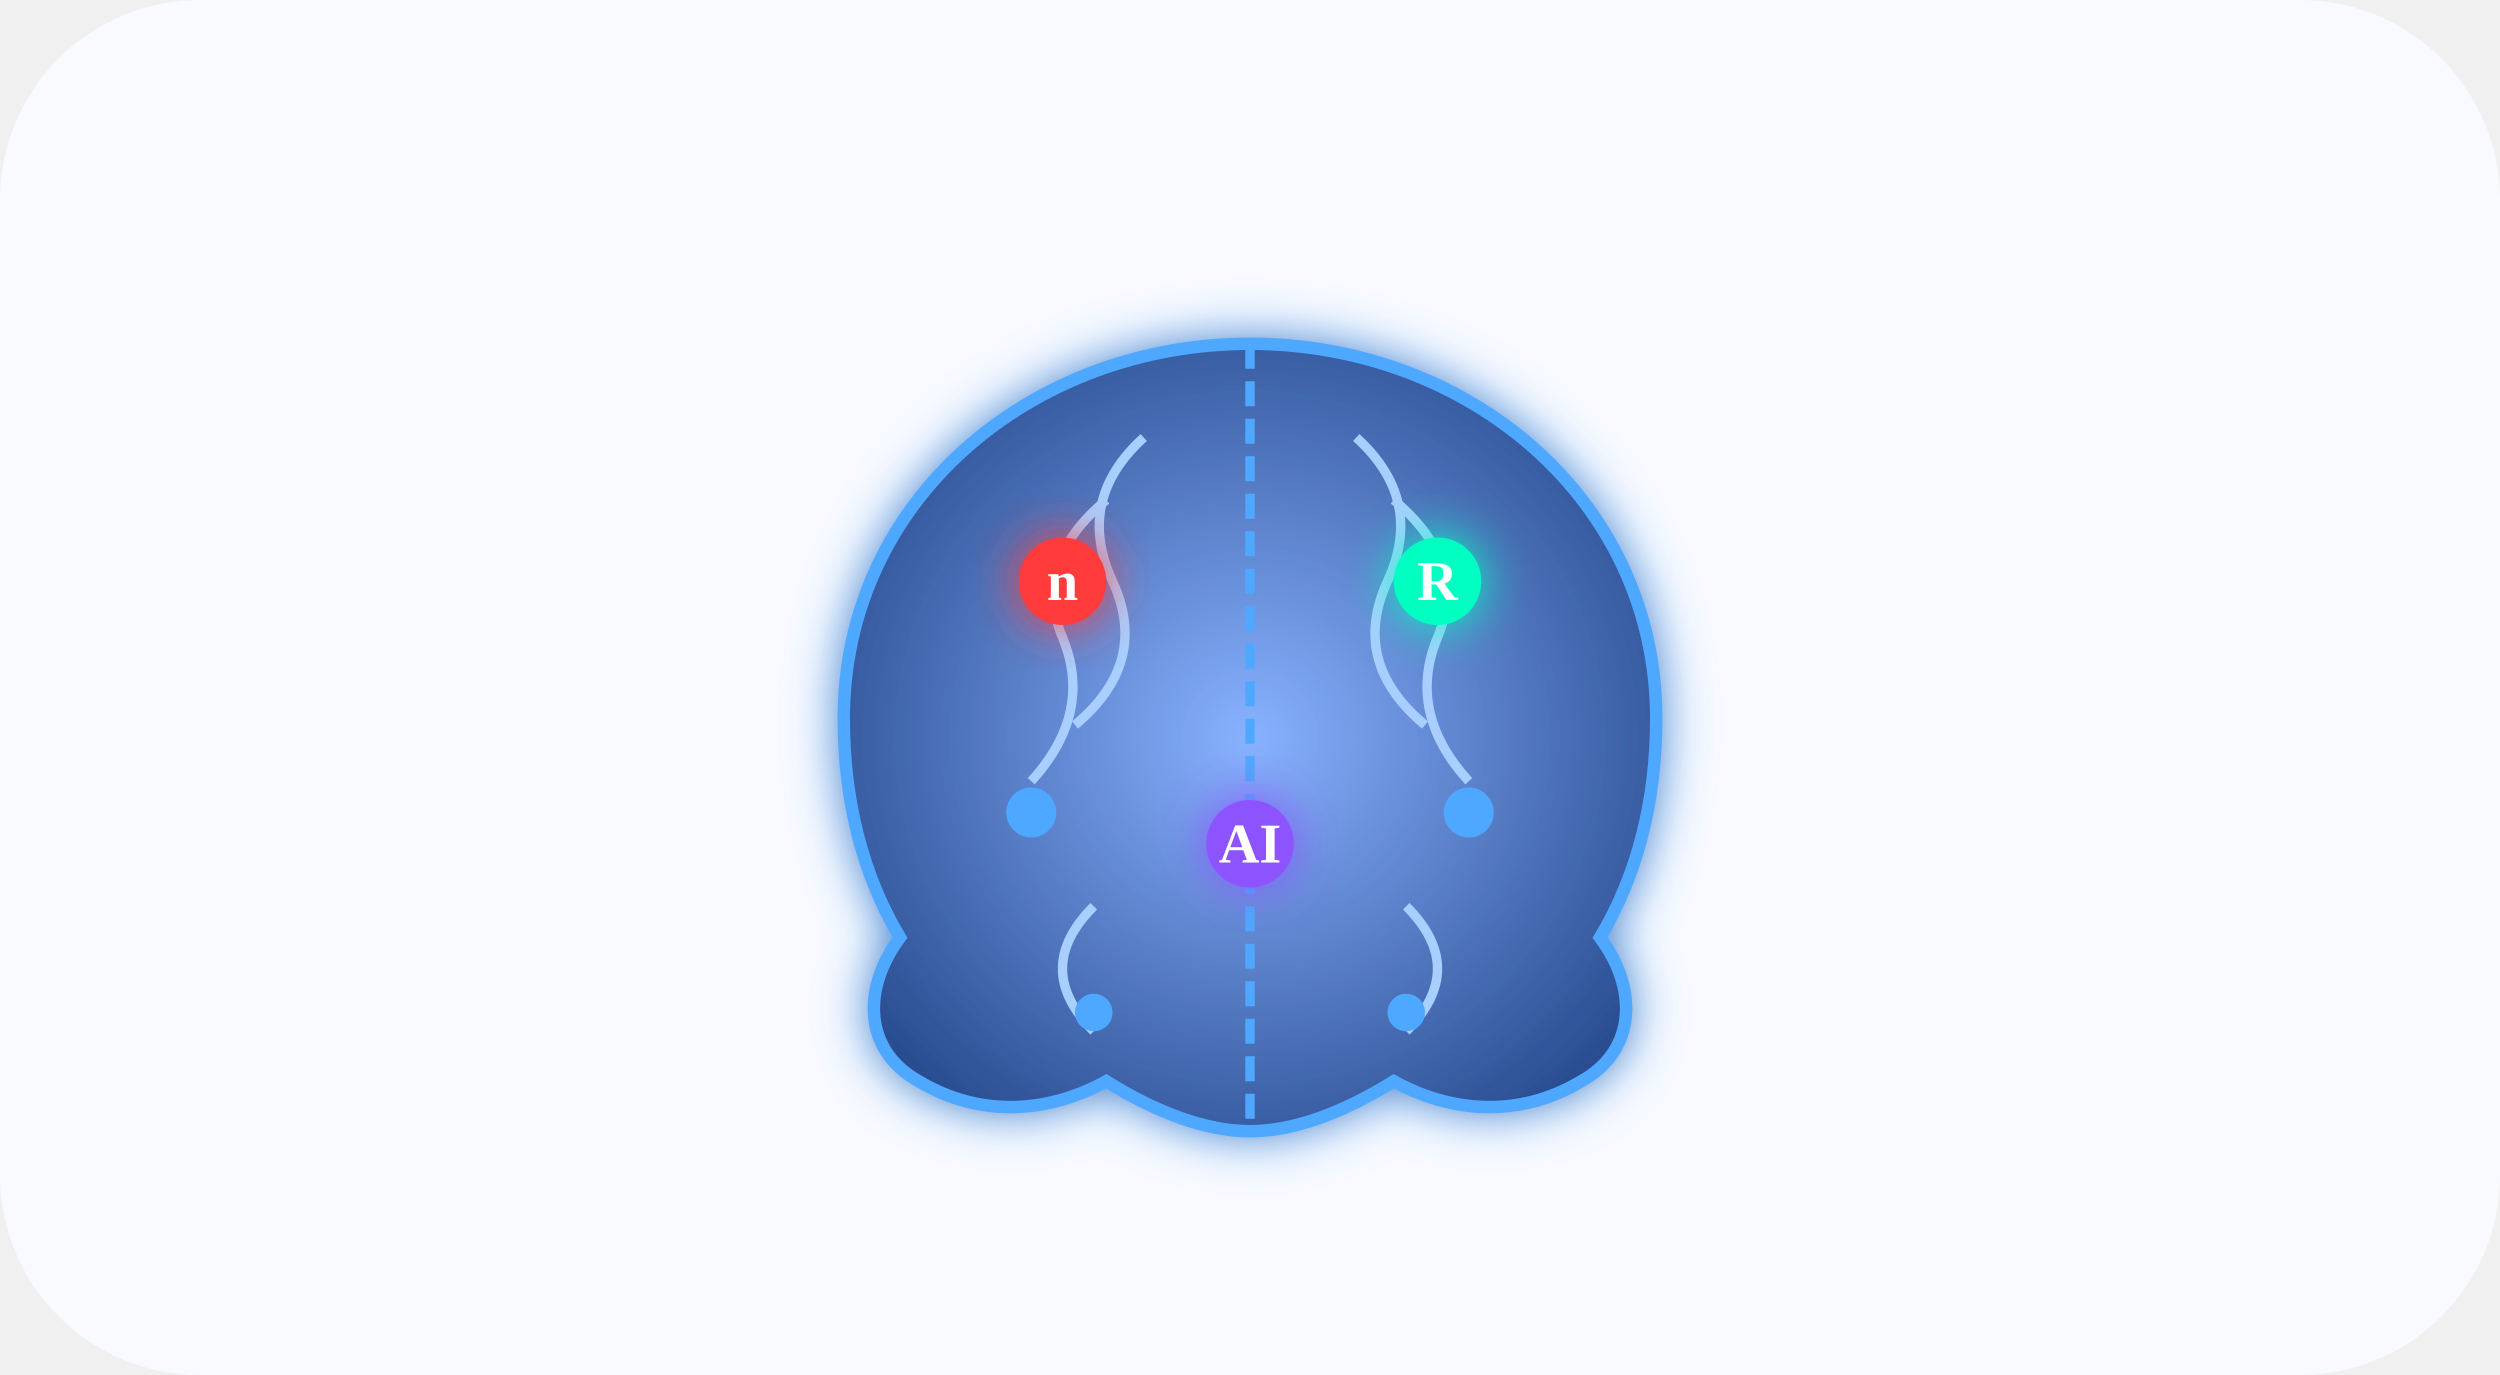
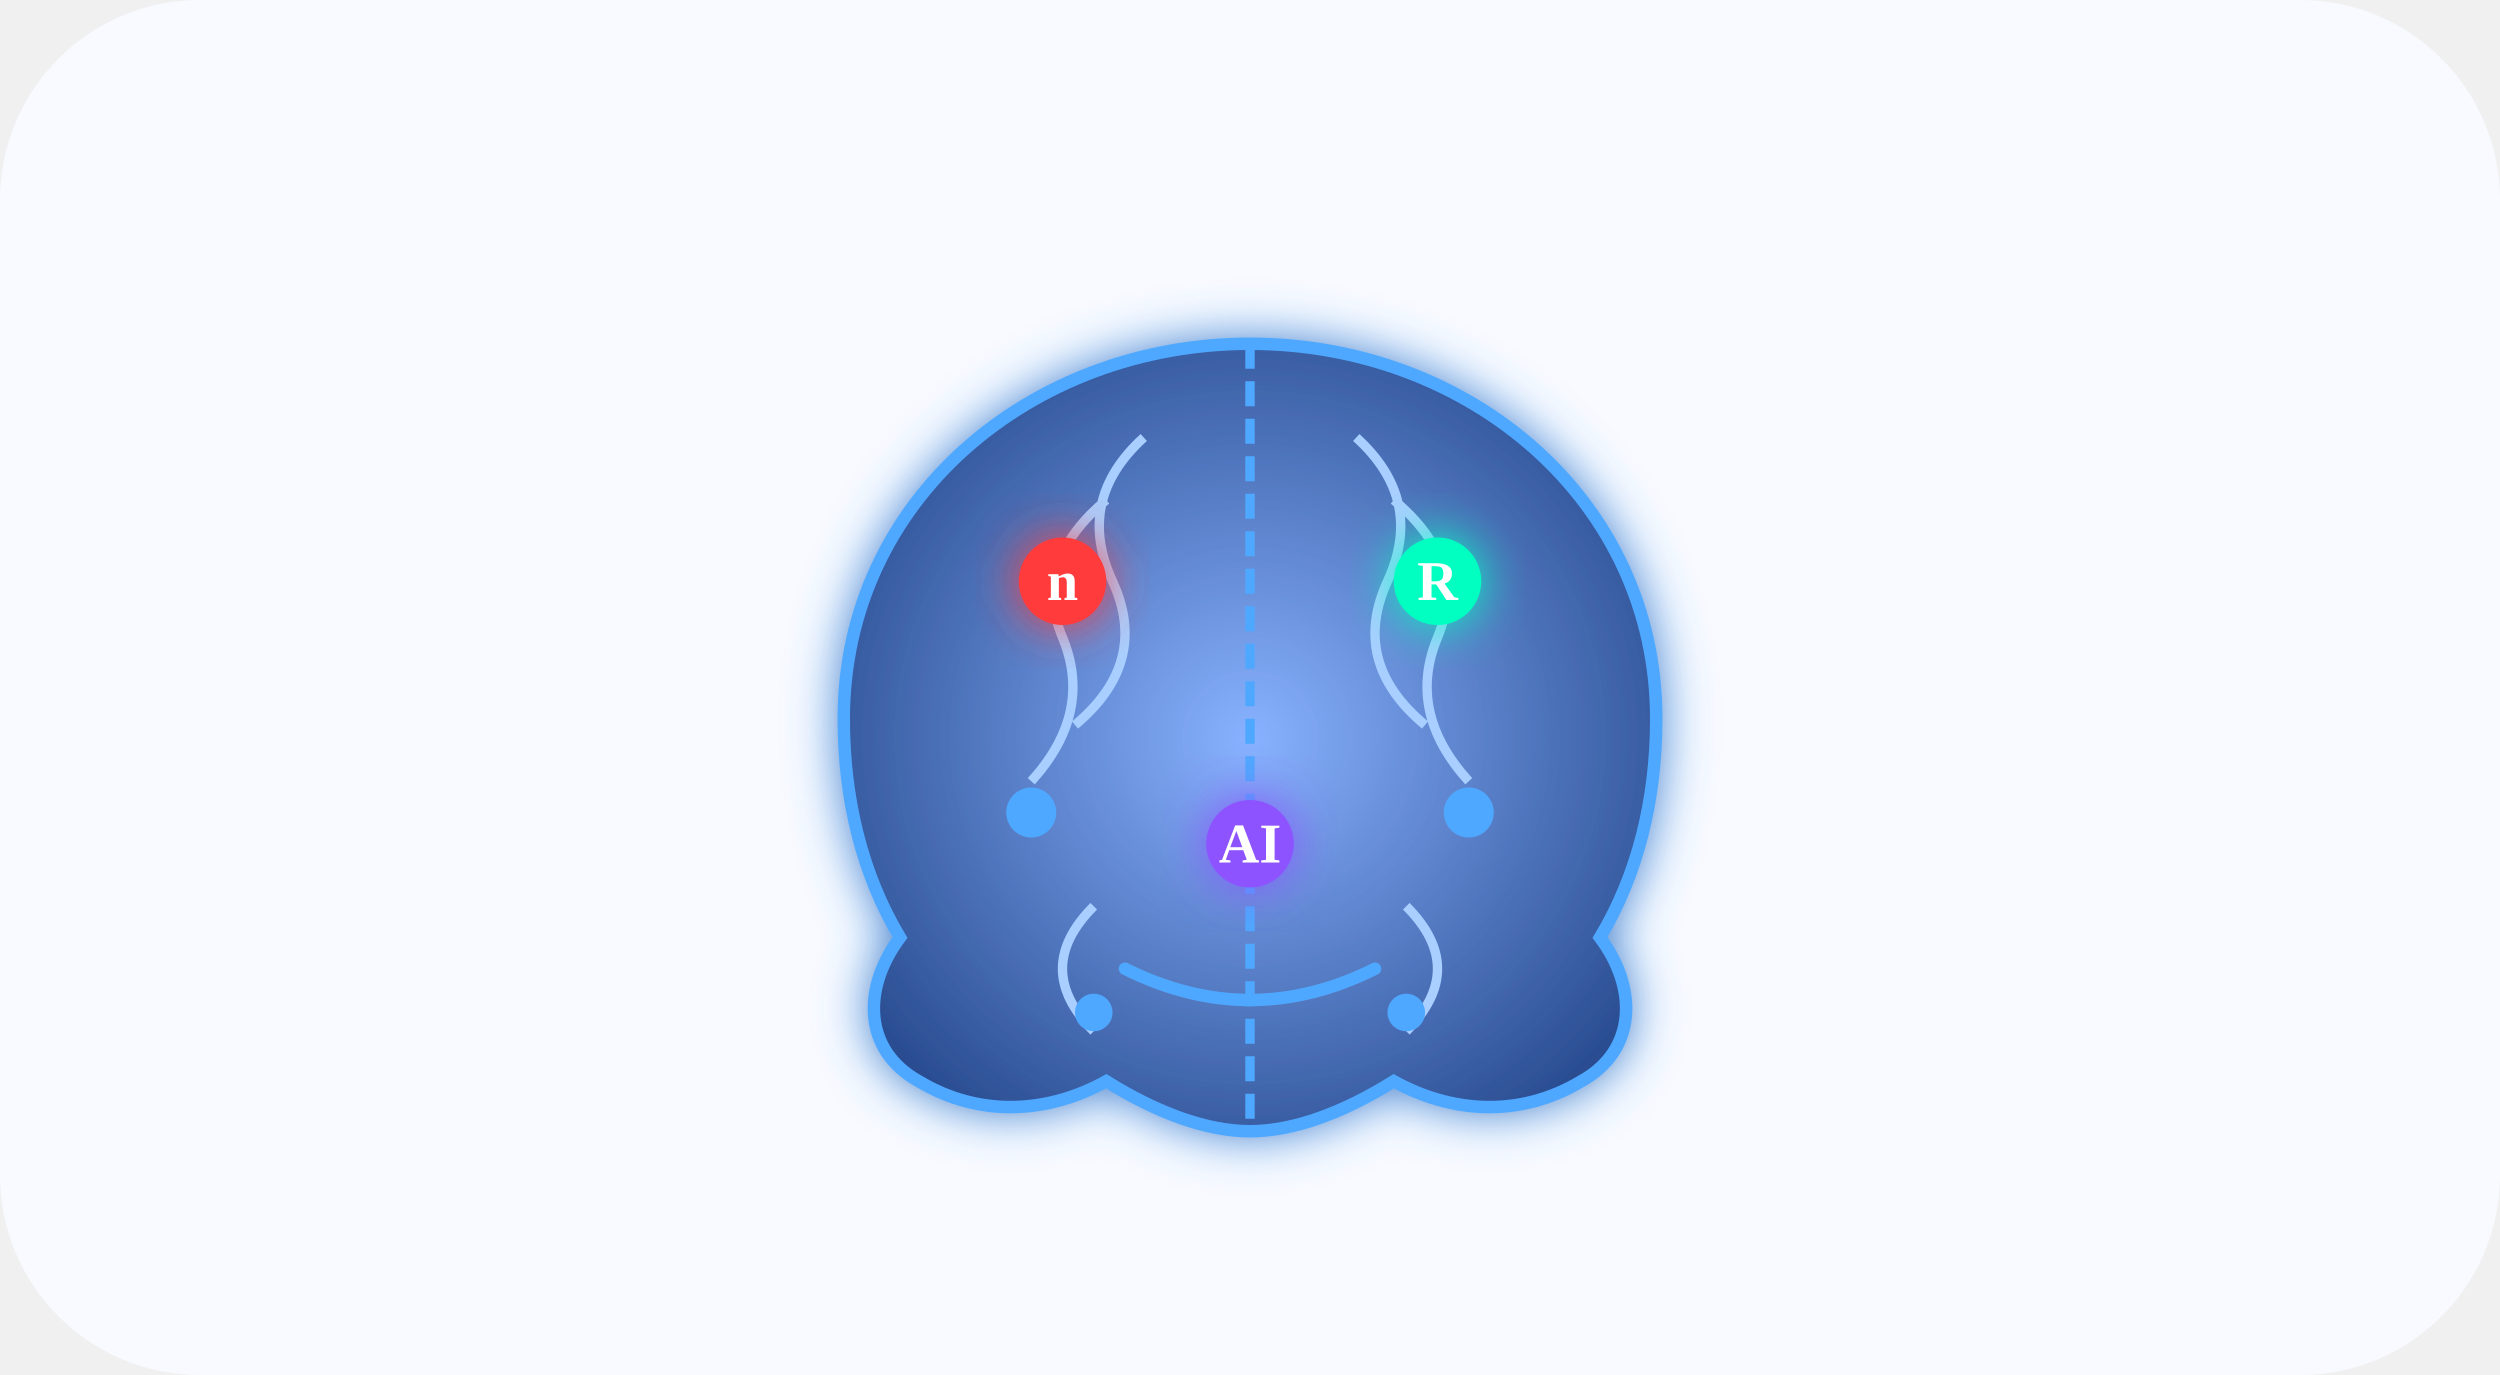
<svg xmlns="http://www.w3.org/2000/svg" viewBox="0 0 400 220" fill="none">
  <rect width="400" height="220" rx="32" fill="#F8FAFF" />
  <defs>
    <radialGradient id="brainGrad" cx="50%" cy="50%" r="60%">
      <stop offset="0%" stop-color="#88B2FF" />
      <stop offset="100%" stop-color="#284B8F" />
    </radialGradient>
    <filter id="glow" x="-50%" y="-50%" width="200%" height="200%">
      <feGaussianBlur stdDeviation="4" result="coloredBlur" />
      <feMerge>
        <feMergeNode in="coloredBlur" />
        <feMergeNode in="SourceGraphic" />
      </feMerge>
    </filter>
  </defs>
  <g transform="translate(200,110)">
    <path d="M0 -55 C-35 -55 -65 -30 -65 5 C-65 18 -62 30 -56 40 C-62 48 -62 58 -53 63 C-43 69 -32 68 -23 63 C-15 68 -7 71 0 71 C7 71 15 68 23 63 C32 68 43 69 53 63 C62 58 62 48 56 40 C62 30 65 18 65 5 C65 -30 35 -55 0 -55 Z" fill="url(#brainGrad)" stroke="#4FA8FF" stroke-width="2" filter="url(#glow)" />
    <line x1="0" y1="-55" x2="0" y2="71" stroke="#4FA8FF" stroke-width="1.5" stroke-dasharray="4 2" />
-     <g fill="none" stroke="#A8CFFF" stroke-width="1.5">
-       <path d="M-23 -30 Q-35 -20 -30 -8 T-35 15" />
-       <path d="M-17 -40 Q-28 -30 -22 -17 T-28 6" />
-       <path d="M-25 35 Q-35 45 -25 55" />
-       <path d="M23 -30 Q35 -20 30 -8 T35 15" />
-       <path d="M17 -40 Q28 -30 22 -17 T28 6" />
-       <path d="M25 35 Q35 45 25 55" />
-     </g>
+     <path d="M -20 45 Q 0 55 20 45" stroke="#4FA8FF" stroke-width="2" stroke-linecap="round" fill="none" />
+     <path d="M-23 -30 Q-35 -20 -30 -8 T-35 15               M-17 -40 Q-28 -30 -22 -17 T-28 6               M-25 35 Q-35 45 -25 55               M23 -30 Q35 -20 30 -8 T35 15               M17 -40 Q28 -30 22 -17 T28 6               M25 35 Q35 45 25 55" fill="none" stroke="#A8CFFF" stroke-width="1.5" />
    <g>
      <circle cx="-30" cy="-17" r="7" fill="#FF3B3B" filter="url(#glow)" />
      <text x="-30" y="-14" text-anchor="middle" font-size="9" fill="white" font-weight="bold">n</text>
      <circle cx="30" cy="-17" r="7" fill="#00FFC1" filter="url(#glow)" />
      <text x="30" y="-14" text-anchor="middle" font-size="9" fill="white" font-weight="bold">R</text>
      <circle cx="0" cy="25" r="7" fill="#8C52FF" filter="url(#glow)" />
      <text x="0" y="28" text-anchor="middle" font-size="9" fill="white" font-weight="bold">AI</text>
      <circle cx="-35" cy="20" r="4" fill="#4FA8FF" />
      <circle cx="35" cy="20" r="4" fill="#4FA8FF" />
      <circle cx="-25" cy="52" r="3" fill="#4FA8FF" />
      <circle cx="25" cy="52" r="3" fill="#4FA8FF" />
    </g>
  </g>
</svg>
